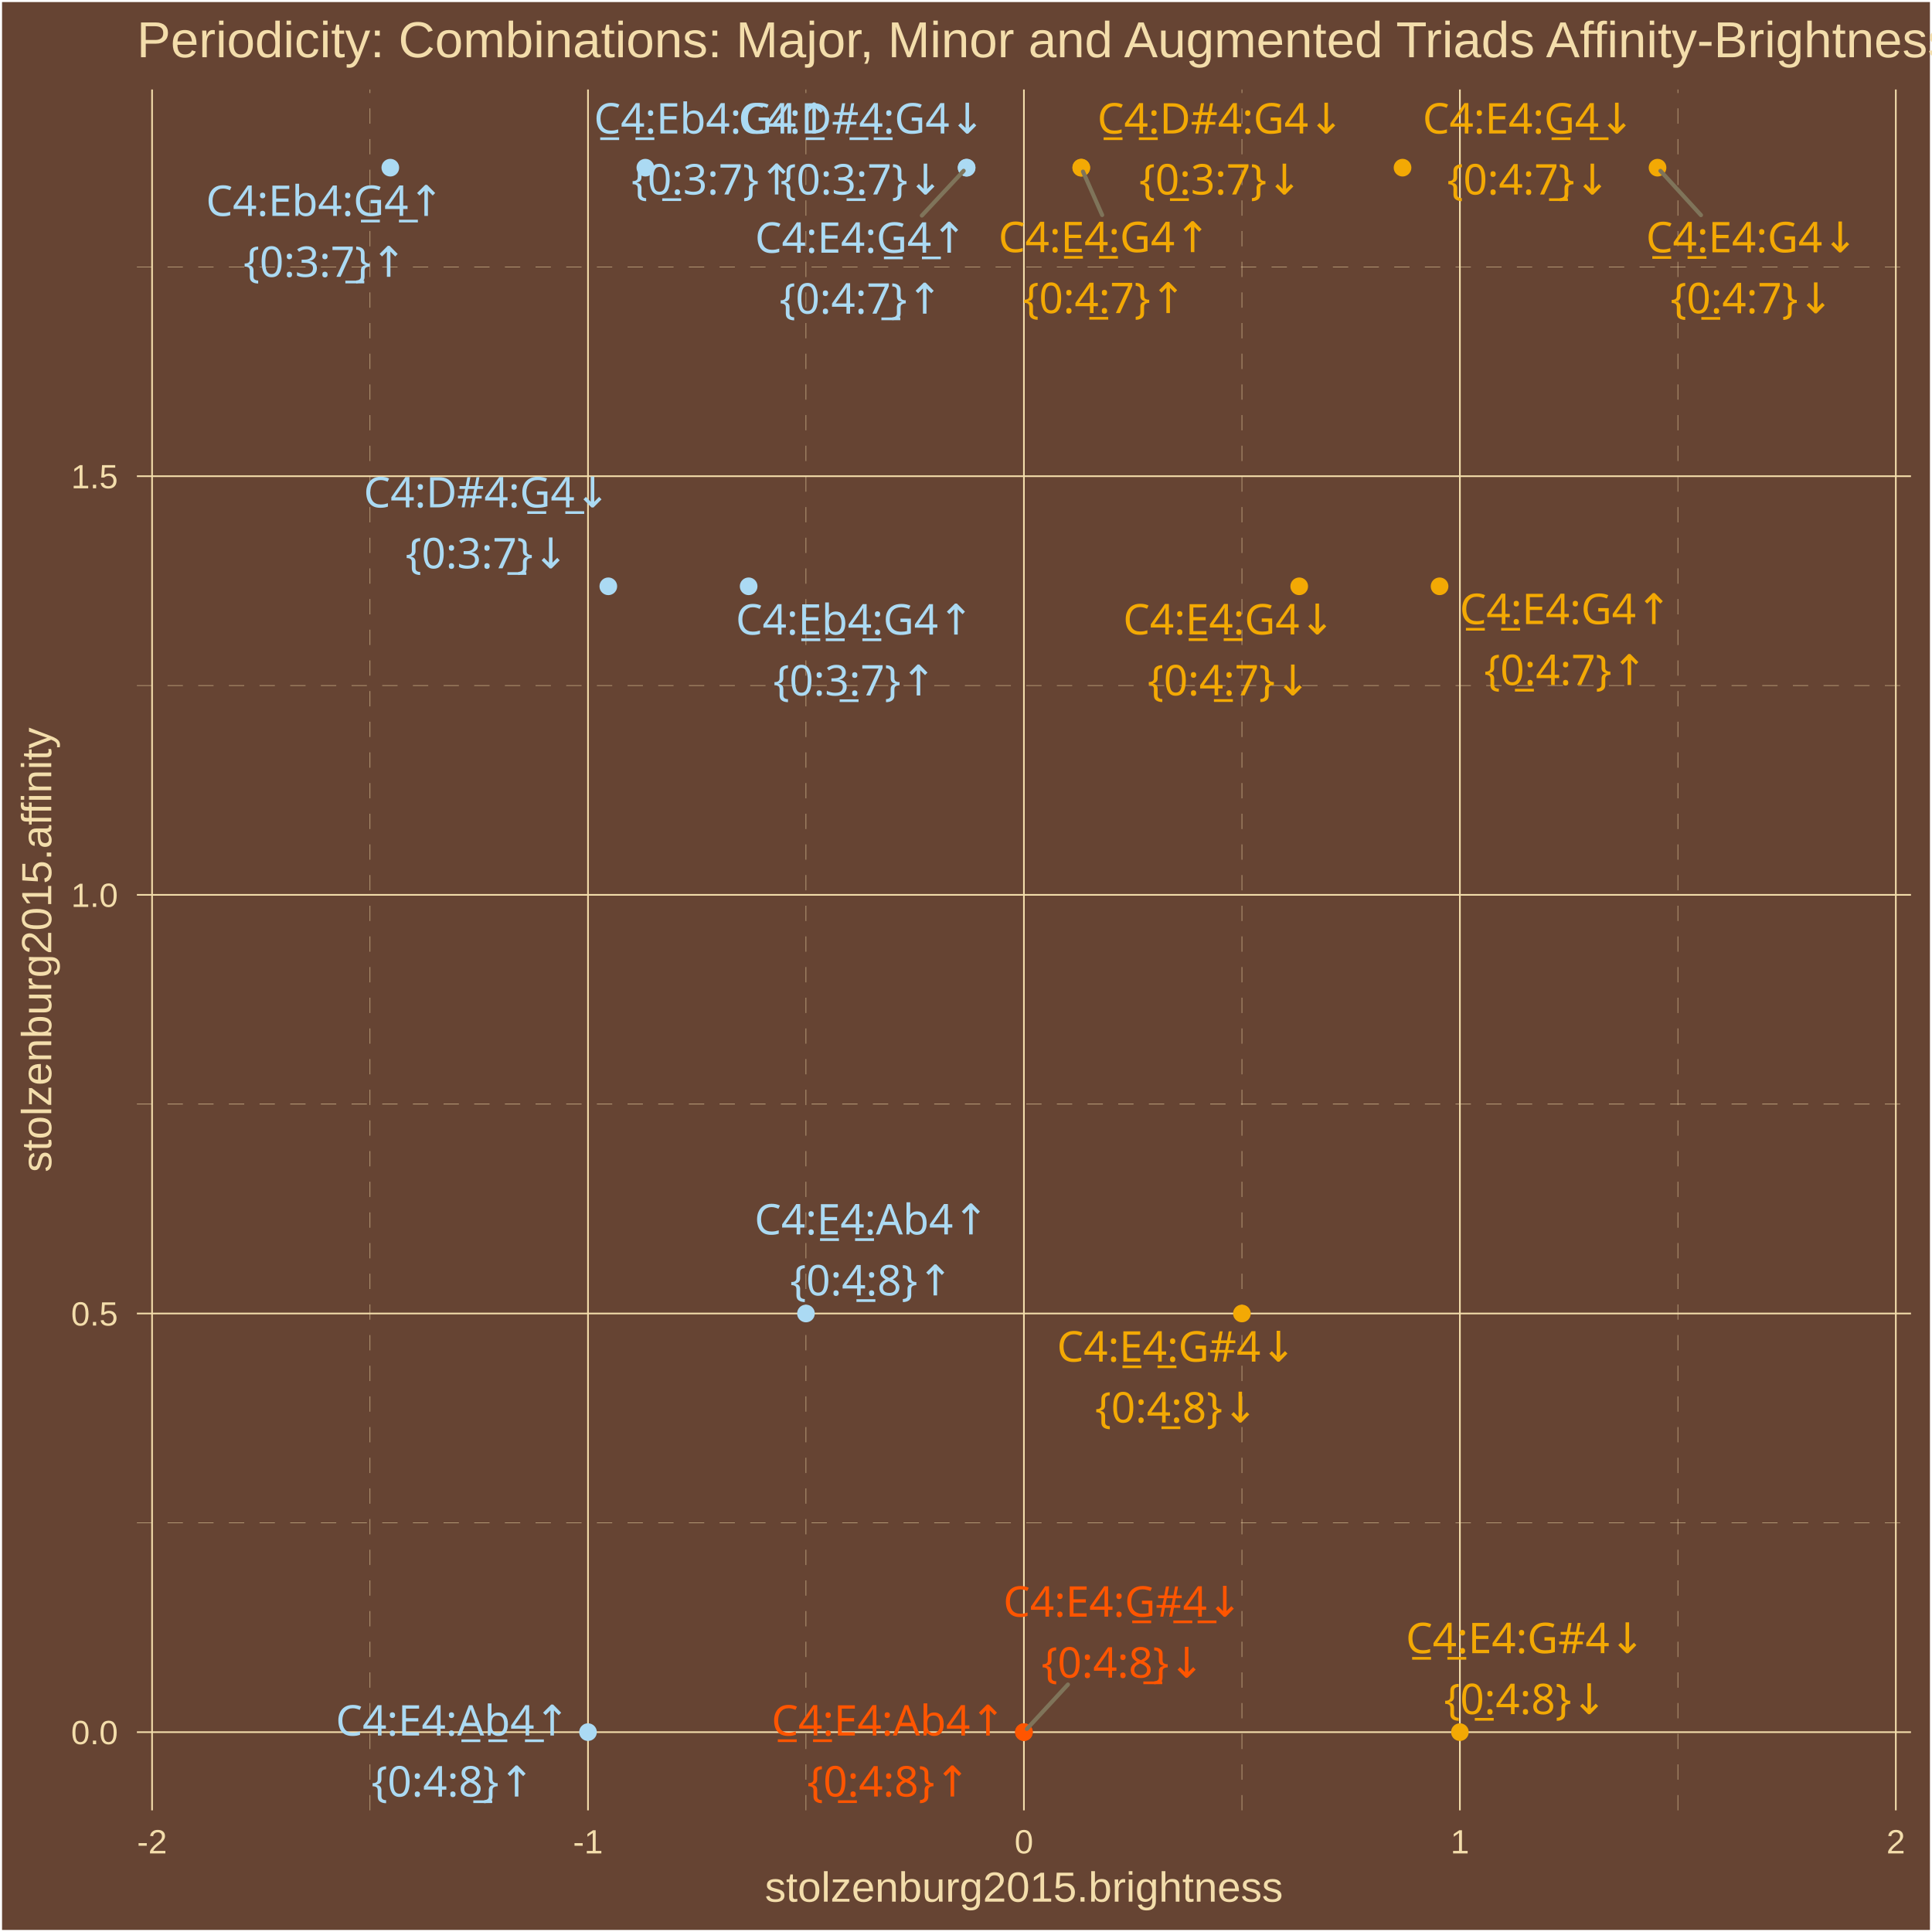
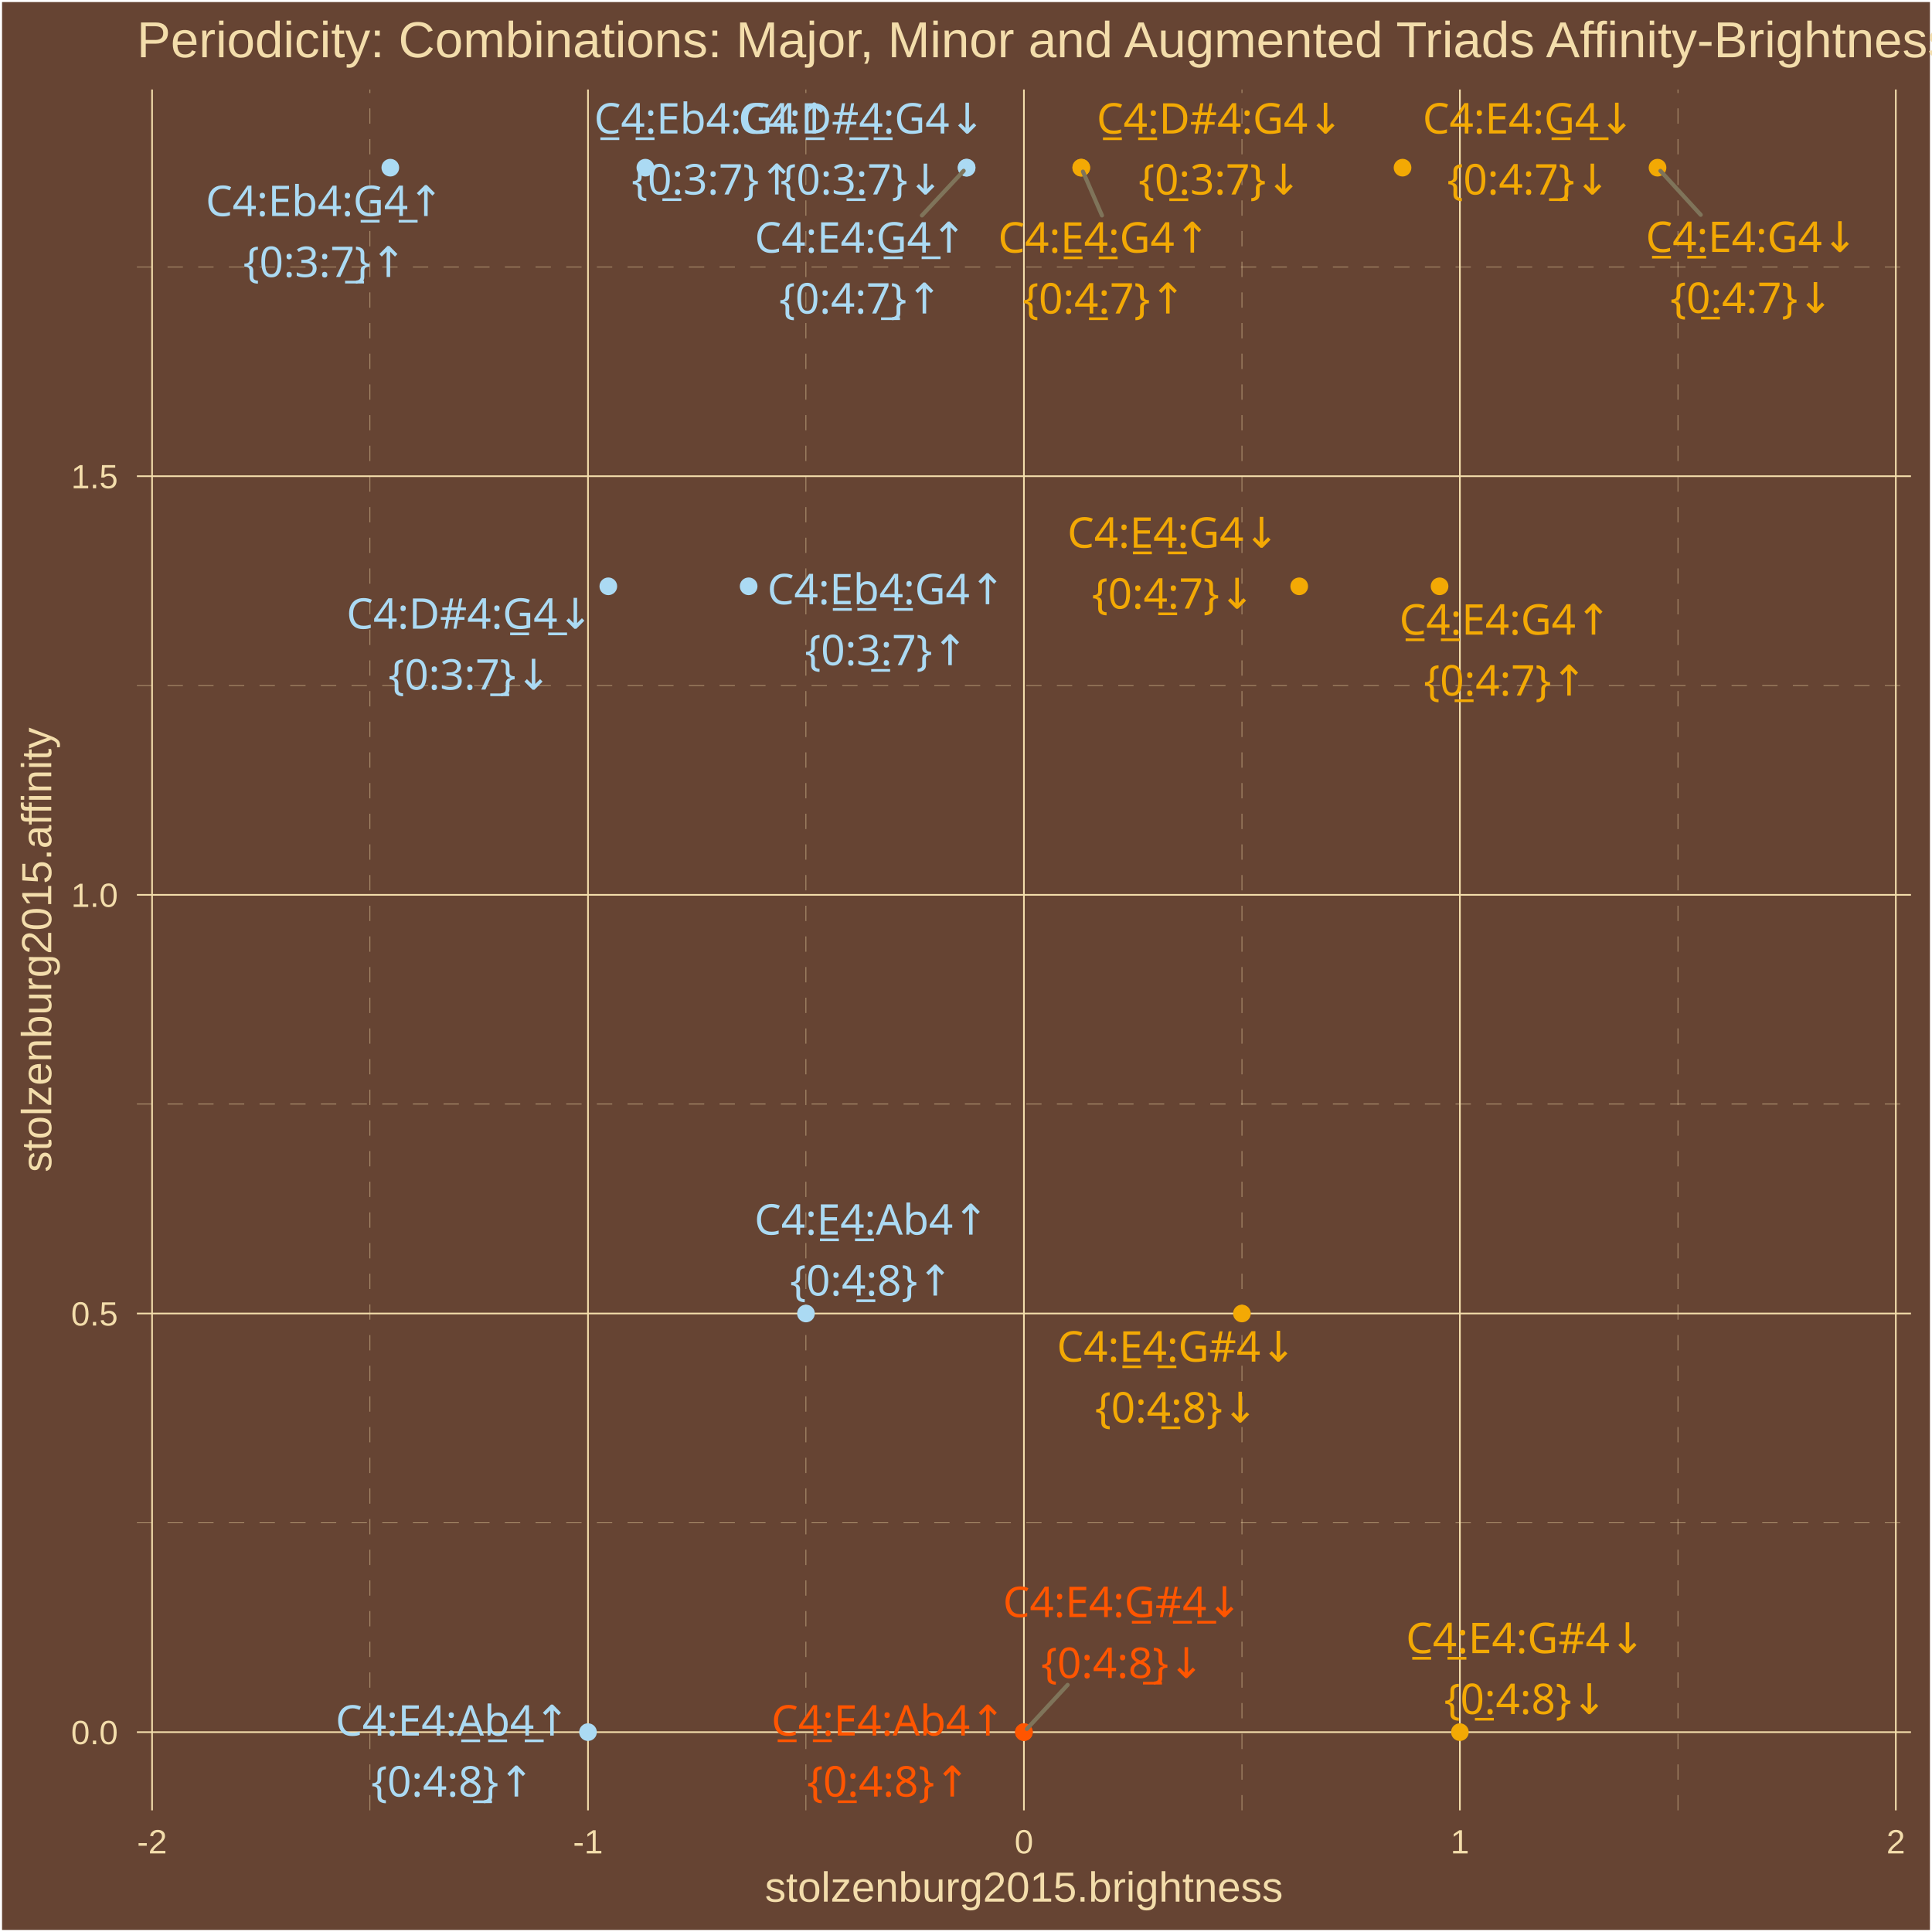
<svg xmlns="http://www.w3.org/2000/svg" class="svglite" width="504.00pt" height="504.00pt" viewBox="0 0 504.00 504.00">
  <defs>
    <style type="text/css">
    .svglite line, .svglite polyline, .svglite polygon, .svglite path, .svglite rect, .svglite circle {
      fill: none;
      stroke: #000000;
      stroke-linecap: round;
      stroke-linejoin: round;
      stroke-miterlimit: 10.00;
    }
    .svglite text {
      white-space: pre;
    }
  </style>
  </defs>
  <rect width="100%" height="100%" style="stroke: none; fill: #664433;" />
  <defs>
    <clipPath id="cpMC4wMHw1MDQuMDB8MC4wMHw1MDQuMDA=">
      <rect x="0.00" y="0.00" width="504.00" height="504.00" />
    </clipPath>
  </defs>
  <g clip-path="url(#cpMC4wMHw1MDQuMDB8MC4wMHw1MDQuMDA=)">
    <rect x="0.00" y="-0" width="504.00" height="504.00" style="stroke-width: 1.07; stroke: #FFFFFF; fill: #664433;" />
  </g>
  <defs>
    <clipPath id="cpMzUuNzF8NDk4LjUyfDIzLjM0fDQ3Mi4yNw==">
      <rect x="35.71" y="23.34" width="462.81" height="448.93" />
    </clipPath>
  </defs>
  <g clip-path="url(#cpMzUuNzF8NDk4LjUyfDIzLjM0fDQ3Mi4yNw==)">
    <rect x="35.71" y="23.34" width="462.81" height="448.93" style="stroke-width: 1.07; stroke: none; fill: #664433;" />
    <polyline points="35.71,397.25 498.52,397.25 " style="stroke-width: 0.11; stroke: #F3DDAB; stroke-dasharray: 4.00,4.00; stroke-linecap: butt;" />
    <polyline points="35.71,288.04 498.52,288.04 " style="stroke-width: 0.11; stroke: #F3DDAB; stroke-dasharray: 4.00,4.00; stroke-linecap: butt;" />
    <polyline points="35.71,178.83 498.52,178.83 " style="stroke-width: 0.11; stroke: #F3DDAB; stroke-dasharray: 4.00,4.00; stroke-linecap: butt;" />
    <polyline points="35.71,69.62 498.52,69.62 " style="stroke-width: 0.11; stroke: #F3DDAB; stroke-dasharray: 4.00,4.00; stroke-linecap: butt;" />
    <polyline points="96.53,472.27 96.53,23.34 " style="stroke-width: 0.11; stroke: #F3DDAB; stroke-dasharray: 4.00,4.00; stroke-linecap: butt;" />
    <polyline points="210.25,472.27 210.25,23.34 " style="stroke-width: 0.11; stroke: #F3DDAB; stroke-dasharray: 4.00,4.00; stroke-linecap: butt;" />
    <polyline points="323.98,472.27 323.98,23.34 " style="stroke-width: 0.11; stroke: #F3DDAB; stroke-dasharray: 4.00,4.00; stroke-linecap: butt;" />
    <polyline points="437.70,472.27 437.70,23.34 " style="stroke-width: 0.11; stroke: #F3DDAB; stroke-dasharray: 4.00,4.00; stroke-linecap: butt;" />
    <polyline points="35.71,451.86 498.52,451.86 " style="stroke-width: 0.43; stroke: #F3DDAB; stroke-linecap: butt;" />
    <polyline points="35.71,342.65 498.52,342.65 " style="stroke-width: 0.43; stroke: #F3DDAB; stroke-linecap: butt;" />
    <polyline points="35.71,233.44 498.52,233.44 " style="stroke-width: 0.43; stroke: #F3DDAB; stroke-linecap: butt;" />
    <polyline points="35.71,124.23 498.52,124.23 " style="stroke-width: 0.43; stroke: #F3DDAB; stroke-linecap: butt;" />
    <polyline points="39.67,472.27 39.67,23.34 " style="stroke-width: 0.43; stroke: #F3DDAB; stroke-linecap: butt;" />
    <polyline points="153.39,472.27 153.39,23.34 " style="stroke-width: 0.43; stroke: #F3DDAB; stroke-linecap: butt;" />
    <polyline points="267.11,472.27 267.11,23.34 " style="stroke-width: 0.43; stroke: #F3DDAB; stroke-linecap: butt;" />
    <polyline points="380.84,472.27 380.84,23.34 " style="stroke-width: 0.43; stroke: #F3DDAB; stroke-linecap: butt;" />
    <polyline points="494.56,472.27 494.56,23.34 " style="stroke-width: 0.43; stroke: #F3DDAB; stroke-linecap: butt;" />
    <circle cx="375.54" cy="152.95" r="1.95" style="stroke-width: 0.71; stroke: #F3A904; fill: #F3A904;" />
    <circle cx="432.40" cy="43.74" r="1.95" style="stroke-width: 0.71; stroke: #F3A904; fill: #F3A904;" />
    <circle cx="282.07" cy="43.74" r="1.95" style="stroke-width: 0.71; stroke: #F3A904; fill: #F3A904;" />
    <circle cx="338.93" cy="152.95" r="1.95" style="stroke-width: 0.71; stroke: #F3A904; fill: #F3A904;" />
    <circle cx="252.16" cy="43.74" r="1.95" style="stroke-width: 0.71; stroke: #ABDAF3; fill: #ABDAF3;" />
    <circle cx="365.88" cy="43.74" r="1.95" style="stroke-width: 0.71; stroke: #F3A904; fill: #F3A904;" />
    <circle cx="168.35" cy="43.74" r="1.95" style="stroke-width: 0.71; stroke: #ABDAF3; fill: #ABDAF3;" />
    <circle cx="282.07" cy="43.74" r="1.95" style="stroke-width: 0.71; stroke: #F3A904; fill: #F3A904;" />
    <circle cx="195.30" cy="152.95" r="1.95" style="stroke-width: 0.71; stroke: #ABDAF3; fill: #ABDAF3;" />
    <circle cx="252.16" cy="43.74" r="1.95" style="stroke-width: 0.71; stroke: #ABDAF3; fill: #ABDAF3;" />
    <circle cx="101.82" cy="43.74" r="1.95" style="stroke-width: 0.71; stroke: #ABDAF3; fill: #ABDAF3;" />
    <circle cx="158.69" cy="152.95" r="1.95" style="stroke-width: 0.71; stroke: #ABDAF3; fill: #ABDAF3;" />
    <circle cx="267.11" cy="451.86" r="1.95" style="stroke-width: 0.71; stroke: #FF5500; fill: #FF5500;" />
    <circle cx="380.84" cy="451.86" r="1.95" style="stroke-width: 0.71; stroke: #F3A904; fill: #F3A904;" />
    <circle cx="210.25" cy="342.65" r="1.95" style="stroke-width: 0.71; stroke: #ABDAF3; fill: #ABDAF3;" />
    <circle cx="323.98" cy="342.65" r="1.95" style="stroke-width: 0.71; stroke: #F3A904; fill: #F3A904;" />
    <circle cx="153.39" cy="451.86" r="1.95" style="stroke-width: 0.71; stroke: #ABDAF3; fill: #ABDAF3;" />
    <circle cx="267.11" cy="451.86" r="1.95" style="stroke-width: 0.71; stroke: #FF5500; fill: #FF5500;" />
-     <line x1="443.73" y1="56.12" x2="433.16" y2="44.57" style="stroke-width: 1.07; stroke: #7F745A;" />
-     <line x1="287.52" y1="56.09" x2="282.52" y2="44.76" style="stroke-width: 1.07; stroke: #7F745A;" />
-     <line x1="240.49" y1="56.23" x2="251.39" y2="44.56" style="stroke-width: 1.07; stroke: #7F745A;" />
-     <line x1="278.59" y1="439.44" x2="267.87" y2="451.04" style="stroke-width: 1.07; stroke: #7F745A;" />
-     <text x="408.41" y="162.80" text-anchor="middle" style="font-size: 11.04px;fill: #F3A904; font-family: &quot;Arial Unicode MS&quot;;" textLength="56.30px" lengthAdjust="spacingAndGlyphs">C̲4̲:E4:G4↑</text>
-     <text x="408.41" y="178.70" text-anchor="middle" style="font-size: 11.04px;fill: #F3A904; font-family: &quot;Arial Unicode MS&quot;;" textLength="39.77px" lengthAdjust="spacingAndGlyphs">{0̲:4:7}↑</text>
-     <text x="457.03" y="65.82" text-anchor="middle" style="font-size: 11.04px;fill: #F3A904; font-family: &quot;Arial Unicode MS&quot;;" textLength="56.30px" lengthAdjust="spacingAndGlyphs">C̲4̲:E4:G4↓</text>
-     <text x="457.03" y="81.71" text-anchor="middle" style="font-size: 11.04px;fill: #F3A904; font-family: &quot;Arial Unicode MS&quot;;" textLength="39.77px" lengthAdjust="spacingAndGlyphs">{0̲:4:7}↓</text>
-     <text x="288.10" y="65.78" text-anchor="middle" style="font-size: 11.04px;fill: #F3A904; font-family: &quot;Arial Unicode MS&quot;;" textLength="56.30px" lengthAdjust="spacingAndGlyphs">C4:E̲4̲:G4↑</text>
-     <text x="288.10" y="81.68" text-anchor="middle" style="font-size: 11.04px;fill: #F3A904; font-family: &quot;Arial Unicode MS&quot;;" textLength="39.77px" lengthAdjust="spacingAndGlyphs">{0:4̲:7}↑</text>
-     <text x="320.62" y="165.50" text-anchor="middle" style="font-size: 11.04px;fill: #F3A904; font-family: &quot;Arial Unicode MS&quot;;" textLength="56.30px" lengthAdjust="spacingAndGlyphs">C4:E̲4̲:G4↓</text>
-     <text x="320.62" y="181.40" text-anchor="middle" style="font-size: 11.04px;fill: #F3A904; font-family: &quot;Arial Unicode MS&quot;;" textLength="39.77px" lengthAdjust="spacingAndGlyphs">{0:4̲:7}↓</text>
-     <text x="224.59" y="65.93" text-anchor="middle" style="font-size: 11.04px;fill: #ABDAF3; font-family: &quot;Arial Unicode MS&quot;;" textLength="56.30px" lengthAdjust="spacingAndGlyphs">C4:E4:G̲4̲↑</text>
-     <text x="224.59" y="81.82" text-anchor="middle" style="font-size: 11.04px;fill: #ABDAF3; font-family: &quot;Arial Unicode MS&quot;;" textLength="39.77px" lengthAdjust="spacingAndGlyphs">{0:4:7̲}↑</text>
+     <line x1="443.67" y1="56.04" x2="433.16" y2="44.57" style="stroke-width: 1.07; stroke: #7F745A;" />
+     <line x1="287.47" y1="56.20" x2="282.51" y2="44.76" style="stroke-width: 1.07; stroke: #7F745A;" />
+     <line x1="240.51" y1="56.20" x2="251.39" y2="44.56" style="stroke-width: 1.07; stroke: #7F745A;" />
+     <line x1="278.51" y1="439.53" x2="267.87" y2="451.04" style="stroke-width: 1.07; stroke: #7F745A;" />
+     <text x="392.68" y="165.55" text-anchor="middle" style="font-size: 11.04px;fill: #F3A904; font-family: &quot;Arial Unicode MS&quot;;" textLength="56.30px" lengthAdjust="spacingAndGlyphs">C̲4̲:E4:G4↑</text>
+     <text x="392.68" y="181.45" text-anchor="middle" style="font-size: 11.04px;fill: #F3A904; font-family: &quot;Arial Unicode MS&quot;;" textLength="39.77px" lengthAdjust="spacingAndGlyphs">{0̲:4:7}↑</text>
+     <text x="456.96" y="65.74" text-anchor="middle" style="font-size: 11.04px;fill: #F3A904; font-family: &quot;Arial Unicode MS&quot;;" textLength="56.30px" lengthAdjust="spacingAndGlyphs">C̲4̲:E4:G4↓</text>
+     <text x="456.96" y="81.63" text-anchor="middle" style="font-size: 11.04px;fill: #F3A904; font-family: &quot;Arial Unicode MS&quot;;" textLength="39.77px" lengthAdjust="spacingAndGlyphs">{0̲:4:7}↓</text>
+     <text x="288.02" y="65.90" text-anchor="middle" style="font-size: 11.04px;fill: #F3A904; font-family: &quot;Arial Unicode MS&quot;;" textLength="56.30px" lengthAdjust="spacingAndGlyphs">C4:E̲4̲:G4↑</text>
+     <text x="288.02" y="81.79" text-anchor="middle" style="font-size: 11.04px;fill: #F3A904; font-family: &quot;Arial Unicode MS&quot;;" textLength="39.77px" lengthAdjust="spacingAndGlyphs">{0:4̲:7}↑</text>
+     <text x="306.08" y="142.88" text-anchor="middle" style="font-size: 11.04px;fill: #F3A904; font-family: &quot;Arial Unicode MS&quot;;" textLength="56.30px" lengthAdjust="spacingAndGlyphs">C4:E̲4̲:G4↓</text>
+     <text x="306.08" y="158.77" text-anchor="middle" style="font-size: 11.04px;fill: #F3A904; font-family: &quot;Arial Unicode MS&quot;;" textLength="39.77px" lengthAdjust="spacingAndGlyphs">{0:4̲:7}↓</text>
+     <text x="224.51" y="65.89" text-anchor="middle" style="font-size: 11.04px;fill: #ABDAF3; font-family: &quot;Arial Unicode MS&quot;;" textLength="56.30px" lengthAdjust="spacingAndGlyphs">C4:E4:G̲4̲↑</text>
+     <text x="224.51" y="81.79" text-anchor="middle" style="font-size: 11.04px;fill: #ABDAF3; font-family: &quot;Arial Unicode MS&quot;;" textLength="39.77px" lengthAdjust="spacingAndGlyphs">{0:4:7̲}↑</text>
    <text x="398.76" y="34.83" text-anchor="middle" style="font-size: 11.04px;fill: #F3A904; font-family: &quot;Arial Unicode MS&quot;;" textLength="56.30px" lengthAdjust="spacingAndGlyphs">C4:E4:G̲4̲↓</text>
    <text x="398.76" y="50.73" text-anchor="middle" style="font-size: 11.04px;fill: #F3A904; font-family: &quot;Arial Unicode MS&quot;;" textLength="39.77px" lengthAdjust="spacingAndGlyphs">{0:4:7̲}↓</text>
-     <text x="185.97" y="34.83" text-anchor="middle" style="font-size: 11.04px;fill: #ABDAF3; font-family: &quot;Arial Unicode MS&quot;;" textLength="62.44px" lengthAdjust="spacingAndGlyphs">C̲4̲:Eb4:G4↑</text>
-     <text x="185.97" y="50.73" text-anchor="middle" style="font-size: 11.04px;fill: #ABDAF3; font-family: &quot;Arial Unicode MS&quot;;" textLength="39.77px" lengthAdjust="spacingAndGlyphs">{0̲:3:7}↑</text>
-     <text x="318.42" y="34.83" text-anchor="middle" style="font-size: 11.04px;fill: #F3A904; font-family: &quot;Arial Unicode MS&quot;;" textLength="63.04px" lengthAdjust="spacingAndGlyphs">C̲4̲:D#4:G4↓</text>
-     <text x="318.42" y="50.73" text-anchor="middle" style="font-size: 11.04px;fill: #F3A904; font-family: &quot;Arial Unicode MS&quot;;" textLength="39.77px" lengthAdjust="spacingAndGlyphs">{0̲:3:7}↓</text>
-     <text x="222.97" y="165.54" text-anchor="middle" style="font-size: 11.04px;fill: #ABDAF3; font-family: &quot;Arial Unicode MS&quot;;" textLength="62.44px" lengthAdjust="spacingAndGlyphs">C4:E̲b̲4̲:G4↑</text>
-     <text x="222.97" y="181.43" text-anchor="middle" style="font-size: 11.04px;fill: #ABDAF3; font-family: &quot;Arial Unicode MS&quot;;" textLength="39.77px" lengthAdjust="spacingAndGlyphs">{0:3̲:7}↑</text>
-     <text x="224.79" y="34.83" text-anchor="middle" style="font-size: 11.04px;fill: #ABDAF3; font-family: &quot;Arial Unicode MS&quot;;" textLength="63.04px" lengthAdjust="spacingAndGlyphs">C4:D̲#̲4̲:G4↓</text>
-     <text x="224.79" y="50.73" text-anchor="middle" style="font-size: 11.04px;fill: #ABDAF3; font-family: &quot;Arial Unicode MS&quot;;" textLength="39.77px" lengthAdjust="spacingAndGlyphs">{0:3̲:7}↓</text>
-     <text x="84.76" y="56.32" text-anchor="middle" style="font-size: 11.04px;fill: #ABDAF3; font-family: &quot;Arial Unicode MS&quot;;" textLength="62.44px" lengthAdjust="spacingAndGlyphs">C4:Eb4:G̲4̲↑</text>
-     <text x="84.76" y="72.22" text-anchor="middle" style="font-size: 11.04px;fill: #ABDAF3; font-family: &quot;Arial Unicode MS&quot;;" textLength="39.77px" lengthAdjust="spacingAndGlyphs">{0:3:7̲}↑</text>
-     <text x="127.03" y="132.36" text-anchor="middle" style="font-size: 11.04px;fill: #ABDAF3; font-family: &quot;Arial Unicode MS&quot;;" textLength="63.04px" lengthAdjust="spacingAndGlyphs">C4:D#4:G̲4̲↓</text>
-     <text x="127.03" y="148.26" text-anchor="middle" style="font-size: 11.04px;fill: #ABDAF3; font-family: &quot;Arial Unicode MS&quot;;" textLength="39.77px" lengthAdjust="spacingAndGlyphs">{0:3:7̲}↓</text>
-     <text x="231.81" y="452.75" text-anchor="middle" style="font-size: 11.04px;fill: #FF5500; font-family: &quot;Arial Unicode MS&quot;;" textLength="61.21px" lengthAdjust="spacingAndGlyphs">C̲4̲:E4:Ab4↑</text>
-     <text x="231.81" y="468.65" text-anchor="middle" style="font-size: 11.04px;fill: #FF5500; font-family: &quot;Arial Unicode MS&quot;;" textLength="39.77px" lengthAdjust="spacingAndGlyphs">{0̲:4:8}↑</text>
-     <text x="397.94" y="431.26" text-anchor="middle" style="font-size: 11.04px;fill: #F3A904; font-family: &quot;Arial Unicode MS&quot;;" textLength="62.44px" lengthAdjust="spacingAndGlyphs">C̲4̲:E4:G#4↓</text>
-     <text x="397.94" y="447.16" text-anchor="middle" style="font-size: 11.04px;fill: #F3A904; font-family: &quot;Arial Unicode MS&quot;;" textLength="39.77px" lengthAdjust="spacingAndGlyphs">{0̲:4:8}↓</text>
-     <text x="227.36" y="322.03" text-anchor="middle" style="font-size: 11.04px;fill: #ABDAF3; font-family: &quot;Arial Unicode MS&quot;;" textLength="61.21px" lengthAdjust="spacingAndGlyphs">C4:E̲4̲:Ab4↑</text>
-     <text x="227.36" y="337.93" text-anchor="middle" style="font-size: 11.04px;fill: #ABDAF3; font-family: &quot;Arial Unicode MS&quot;;" textLength="39.77px" lengthAdjust="spacingAndGlyphs">{0:4̲:8}↑</text>
-     <text x="306.92" y="355.20" text-anchor="middle" style="font-size: 11.04px;fill: #F3A904; font-family: &quot;Arial Unicode MS&quot;;" textLength="62.44px" lengthAdjust="spacingAndGlyphs">C4:E̲4̲:G#4↓</text>
-     <text x="306.92" y="371.09" text-anchor="middle" style="font-size: 11.04px;fill: #F3A904; font-family: &quot;Arial Unicode MS&quot;;" textLength="39.77px" lengthAdjust="spacingAndGlyphs">{0:4̲:8}↓</text>
-     <text x="118.13" y="452.76" text-anchor="middle" style="font-size: 11.04px;fill: #ABDAF3; font-family: &quot;Arial Unicode MS&quot;;" textLength="61.21px" lengthAdjust="spacingAndGlyphs">C4:E4:A̲b̲4̲↑</text>
-     <text x="118.13" y="468.66" text-anchor="middle" style="font-size: 11.04px;fill: #ABDAF3; font-family: &quot;Arial Unicode MS&quot;;" textLength="39.77px" lengthAdjust="spacingAndGlyphs">{0:4:8̲}↑</text>
-     <text x="292.93" y="421.74" text-anchor="middle" style="font-size: 11.04px;fill: #FF5500; font-family: &quot;Arial Unicode MS&quot;;" textLength="62.44px" lengthAdjust="spacingAndGlyphs">C4:E4:G̲#̲4̲↓</text>
-     <text x="292.93" y="437.64" text-anchor="middle" style="font-size: 11.04px;fill: #FF5500; font-family: &quot;Arial Unicode MS&quot;;" textLength="39.77px" lengthAdjust="spacingAndGlyphs">{0:4:8̲}↓</text>
+     <text x="186.01" y="34.83" text-anchor="middle" style="font-size: 11.04px;fill: #ABDAF3; font-family: &quot;Arial Unicode MS&quot;;" textLength="62.44px" lengthAdjust="spacingAndGlyphs">C̲4̲:Eb4:G4↑</text>
+     <text x="186.01" y="50.73" text-anchor="middle" style="font-size: 11.04px;fill: #ABDAF3; font-family: &quot;Arial Unicode MS&quot;;" textLength="39.77px" lengthAdjust="spacingAndGlyphs">{0̲:3:7}↑</text>
+     <text x="318.25" y="34.84" text-anchor="middle" style="font-size: 11.04px;fill: #F3A904; font-family: &quot;Arial Unicode MS&quot;;" textLength="63.04px" lengthAdjust="spacingAndGlyphs">C̲4̲:D#4:G4↓</text>
+     <text x="318.25" y="50.74" text-anchor="middle" style="font-size: 11.04px;fill: #F3A904; font-family: &quot;Arial Unicode MS&quot;;" textLength="39.77px" lengthAdjust="spacingAndGlyphs">{0̲:3:7}↓</text>
+     <text x="231.20" y="157.63" text-anchor="middle" style="font-size: 11.04px;fill: #ABDAF3; font-family: &quot;Arial Unicode MS&quot;;" textLength="62.44px" lengthAdjust="spacingAndGlyphs">C4:E̲b̲4̲:G4↑</text>
+     <text x="231.20" y="173.53" text-anchor="middle" style="font-size: 11.04px;fill: #ABDAF3; font-family: &quot;Arial Unicode MS&quot;;" textLength="39.77px" lengthAdjust="spacingAndGlyphs">{0:3̲:7}↑</text>
+     <text x="224.78" y="34.83" text-anchor="middle" style="font-size: 11.04px;fill: #ABDAF3; font-family: &quot;Arial Unicode MS&quot;;" textLength="63.04px" lengthAdjust="spacingAndGlyphs">C4:D̲#̲4̲:G4↓</text>
+     <text x="224.78" y="50.73" text-anchor="middle" style="font-size: 11.04px;fill: #ABDAF3; font-family: &quot;Arial Unicode MS&quot;;" textLength="39.77px" lengthAdjust="spacingAndGlyphs">{0:3̲:7}↓</text>
+     <text x="84.69" y="56.36" text-anchor="middle" style="font-size: 11.04px;fill: #ABDAF3; font-family: &quot;Arial Unicode MS&quot;;" textLength="62.44px" lengthAdjust="spacingAndGlyphs">C4:Eb4:G̲4̲↑</text>
+     <text x="84.69" y="72.25" text-anchor="middle" style="font-size: 11.04px;fill: #ABDAF3; font-family: &quot;Arial Unicode MS&quot;;" textLength="39.77px" lengthAdjust="spacingAndGlyphs">{0:3:7̲}↑</text>
+     <text x="122.55" y="164.01" text-anchor="middle" style="font-size: 11.04px;fill: #ABDAF3; font-family: &quot;Arial Unicode MS&quot;;" textLength="63.04px" lengthAdjust="spacingAndGlyphs">C4:D#4:G̲4̲↓</text>
+     <text x="122.55" y="179.90" text-anchor="middle" style="font-size: 11.04px;fill: #ABDAF3; font-family: &quot;Arial Unicode MS&quot;;" textLength="39.77px" lengthAdjust="spacingAndGlyphs">{0:3:7̲}↓</text>
+     <text x="231.77" y="452.76" text-anchor="middle" style="font-size: 11.04px;fill: #FF5500; font-family: &quot;Arial Unicode MS&quot;;" textLength="61.21px" lengthAdjust="spacingAndGlyphs">C̲4̲:E4:Ab4↑</text>
+     <text x="231.77" y="468.66" text-anchor="middle" style="font-size: 11.04px;fill: #FF5500; font-family: &quot;Arial Unicode MS&quot;;" textLength="39.77px" lengthAdjust="spacingAndGlyphs">{0̲:4:8}↑</text>
+     <text x="397.97" y="431.25" text-anchor="middle" style="font-size: 11.04px;fill: #F3A904; font-family: &quot;Arial Unicode MS&quot;;" textLength="62.44px" lengthAdjust="spacingAndGlyphs">C̲4̲:E4:G#4↓</text>
+     <text x="397.97" y="447.14" text-anchor="middle" style="font-size: 11.04px;fill: #F3A904; font-family: &quot;Arial Unicode MS&quot;;" textLength="39.77px" lengthAdjust="spacingAndGlyphs">{0̲:4:8}↓</text>
+     <text x="227.34" y="322.08" text-anchor="middle" style="font-size: 11.04px;fill: #ABDAF3; font-family: &quot;Arial Unicode MS&quot;;" textLength="61.21px" lengthAdjust="spacingAndGlyphs">C4:E̲4̲:Ab4↑</text>
+     <text x="227.34" y="337.97" text-anchor="middle" style="font-size: 11.04px;fill: #ABDAF3; font-family: &quot;Arial Unicode MS&quot;;" textLength="39.77px" lengthAdjust="spacingAndGlyphs">{0:4̲:8}↑</text>
+     <text x="306.90" y="355.20" text-anchor="middle" style="font-size: 11.04px;fill: #F3A904; font-family: &quot;Arial Unicode MS&quot;;" textLength="62.44px" lengthAdjust="spacingAndGlyphs">C4:E̲4̲:G#4↓</text>
+     <text x="306.90" y="371.10" text-anchor="middle" style="font-size: 11.04px;fill: #F3A904; font-family: &quot;Arial Unicode MS&quot;;" textLength="39.77px" lengthAdjust="spacingAndGlyphs">{0:4̲:8}↓</text>
+     <text x="118.07" y="452.77" text-anchor="middle" style="font-size: 11.04px;fill: #ABDAF3; font-family: &quot;Arial Unicode MS&quot;;" textLength="61.21px" lengthAdjust="spacingAndGlyphs">C4:E4:A̲b̲4̲↑</text>
+     <text x="118.07" y="468.67" text-anchor="middle" style="font-size: 11.04px;fill: #ABDAF3; font-family: &quot;Arial Unicode MS&quot;;" textLength="39.77px" lengthAdjust="spacingAndGlyphs">{0:4:8̲}↑</text>
+     <text x="292.84" y="421.84" text-anchor="middle" style="font-size: 11.04px;fill: #FF5500; font-family: &quot;Arial Unicode MS&quot;;" textLength="62.44px" lengthAdjust="spacingAndGlyphs">C4:E4:G̲#̲4̲↓</text>
+     <text x="292.84" y="437.73" text-anchor="middle" style="font-size: 11.04px;fill: #FF5500; font-family: &quot;Arial Unicode MS&quot;;" textLength="39.77px" lengthAdjust="spacingAndGlyphs">{0:4:8̲}↓</text>
  </g>
  <g clip-path="url(#cpMC4wMHw1MDQuMDB8MC4wMHw1MDQuMDA=)">
    <text x="30.78" y="455.01" text-anchor="end" style="font-size: 8.80px;fill: #F3DDAB; font-family: &quot;Arial&quot;;" textLength="12.23px" lengthAdjust="spacingAndGlyphs">0.0</text>
    <text x="30.78" y="345.80" text-anchor="end" style="font-size: 8.80px;fill: #F3DDAB; font-family: &quot;Arial&quot;;" textLength="12.23px" lengthAdjust="spacingAndGlyphs">0.5</text>
    <text x="30.78" y="236.59" text-anchor="end" style="font-size: 8.80px;fill: #F3DDAB; font-family: &quot;Arial&quot;;" textLength="12.23px" lengthAdjust="spacingAndGlyphs">1.0</text>
    <text x="30.78" y="127.38" text-anchor="end" style="font-size: 8.80px;fill: #F3DDAB; font-family: &quot;Arial&quot;;" textLength="12.23px" lengthAdjust="spacingAndGlyphs">1.5</text>
    <text x="39.67" y="483.50" text-anchor="middle" style="font-size: 8.80px;fill: #F3DDAB; font-family: &quot;Arial&quot;;" textLength="7.83px" lengthAdjust="spacingAndGlyphs">-2</text>
    <text x="153.39" y="483.50" text-anchor="middle" style="font-size: 8.80px;fill: #F3DDAB; font-family: &quot;Arial&quot;;" textLength="7.83px" lengthAdjust="spacingAndGlyphs">-1</text>
    <text x="267.11" y="483.50" text-anchor="middle" style="font-size: 8.80px;fill: #F3DDAB; font-family: &quot;Arial&quot;;" textLength="4.90px" lengthAdjust="spacingAndGlyphs">0</text>
    <text x="380.84" y="483.50" text-anchor="middle" style="font-size: 8.80px;fill: #F3DDAB; font-family: &quot;Arial&quot;;" textLength="4.90px" lengthAdjust="spacingAndGlyphs">1</text>
    <text x="494.56" y="483.50" text-anchor="middle" style="font-size: 8.80px;fill: #F3DDAB; font-family: &quot;Arial&quot;;" textLength="4.90px" lengthAdjust="spacingAndGlyphs">2</text>
    <text x="267.11" y="496.09" text-anchor="middle" style="font-size: 11.00px;fill: #F3DDAB; font-family: &quot;Arial&quot;;" textLength="135.17px" lengthAdjust="spacingAndGlyphs">stolzenburg2015.brightness</text>
    <text transform="translate(13.37,247.80) rotate(-90)" text-anchor="middle" style="font-size: 11.00px;fill: #F3DDAB; font-family: &quot;Arial&quot;;" textLength="116.19px" lengthAdjust="spacingAndGlyphs">stolzenburg2015.affinity</text>
    <text x="35.71" y="14.94" style="font-size: 13.20px;fill: #F3DDAB; font-family: &quot;Arial&quot;;" textLength="476.55px" lengthAdjust="spacingAndGlyphs">Periodicity: Combinations: Major, Minor and Augmented Triads Affinity-Brightness</text>
  </g>
</svg>
